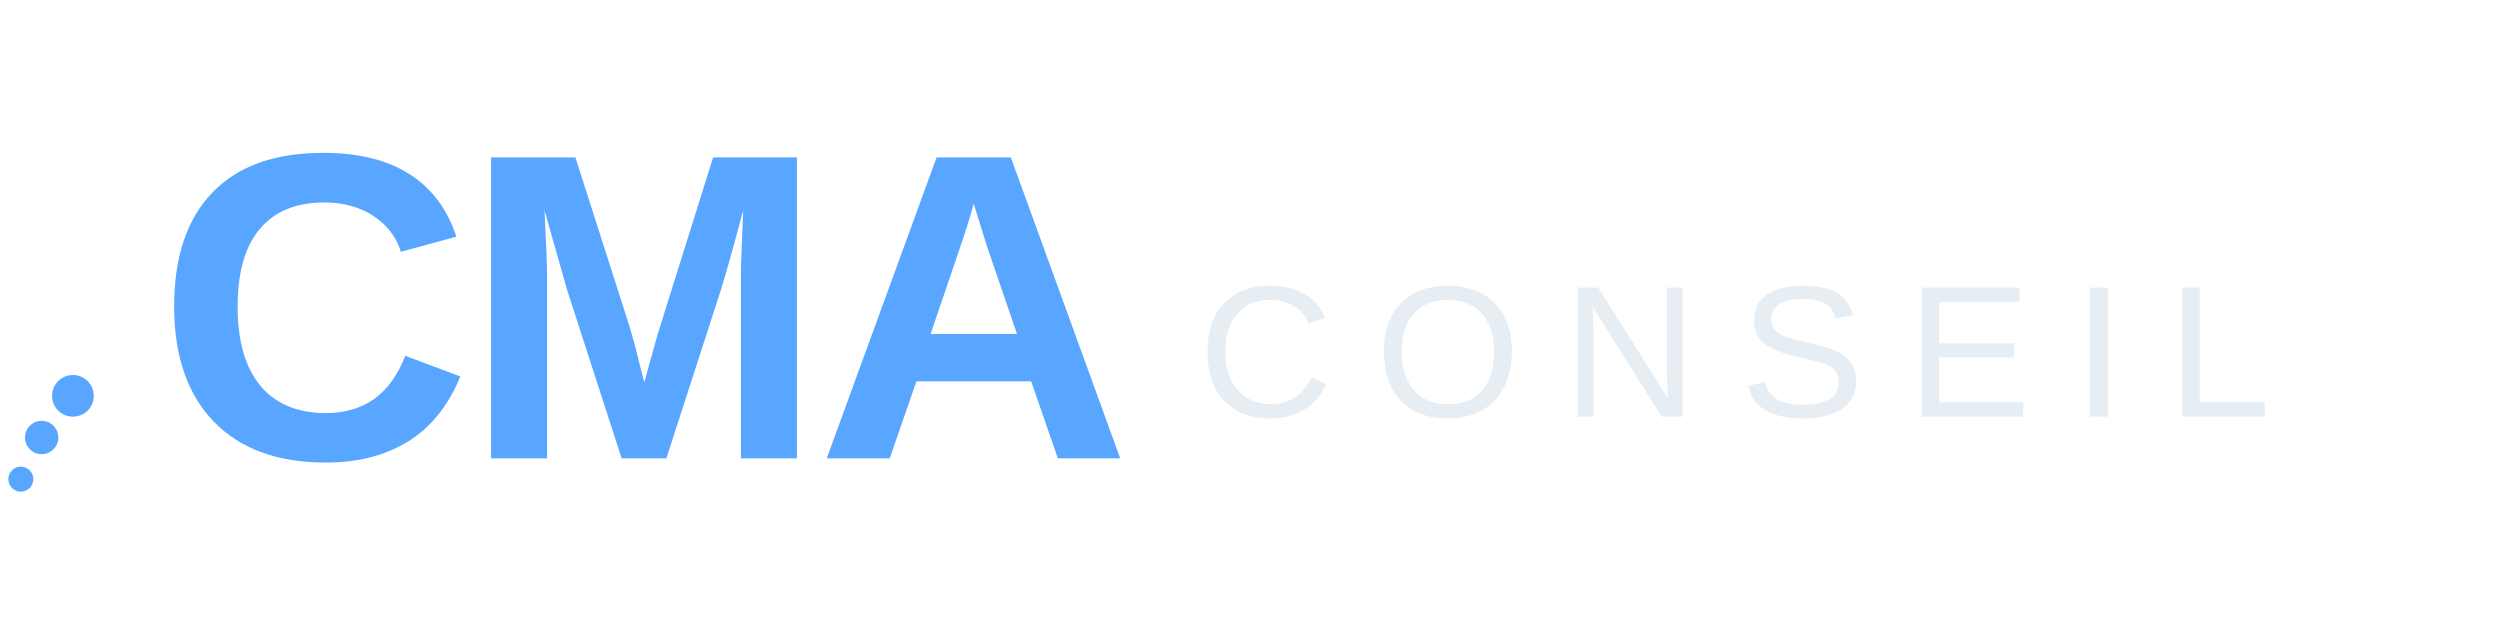
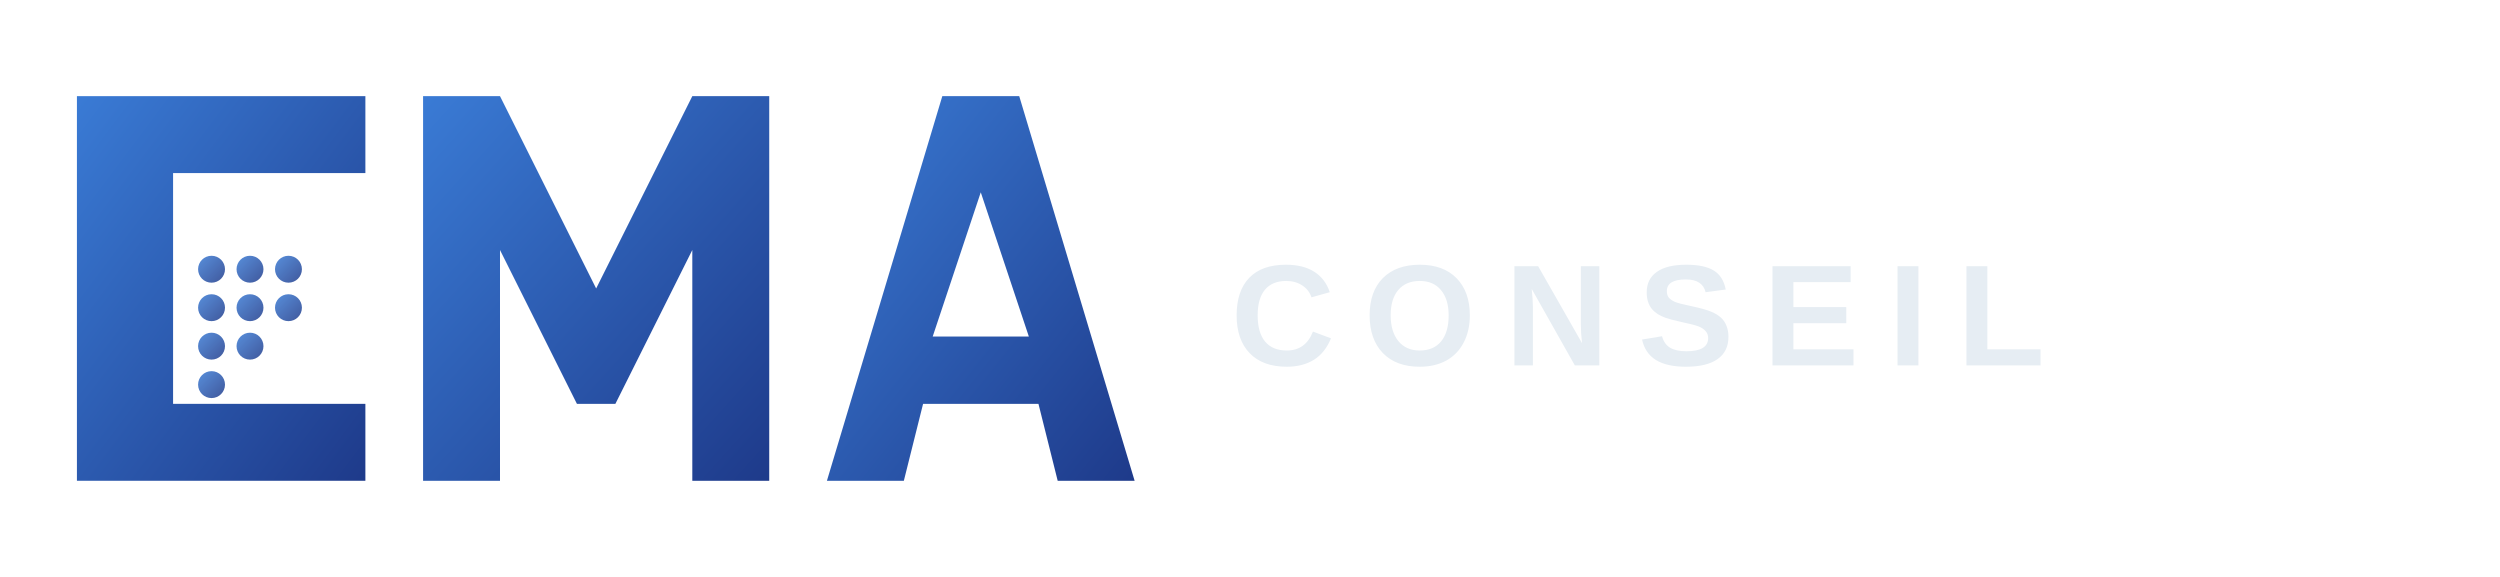
- <svg xmlns="http://www.w3.org/2000/svg" width="240" height="60" viewBox="0 0 240 60">
-   <text x="15" y="44" font-family="Arial, Helvetica, sans-serif" font-size="42" font-weight="700" fill="#58a6ff" letter-spacing="-1">
-     CMA
-   </text>
-   <text x="115" y="40" font-family="Arial, Helvetica, sans-serif" font-size="18" letter-spacing="4" fill="#e6edf3">
-     CONSEIL
-   </text>
-   <g fill="#58a6ff">
-     <circle cx="7" cy="38" r="2" />
-     <circle cx="4" cy="42" r="1.6" />
-     <circle cx="2" cy="46" r="1.2" />
+ <svg xmlns="http://www.w3.org/2000/svg" width="260" height="60" viewBox="0 0 260 60">
+   <defs>
+     <linearGradient id="cmaGrad" x1="0%" y1="0%" x2="100%" y2="100%">
+       <stop offset="0%" stop-color="#3a7bd5" />
+       <stop offset="100%" stop-color="#1e3a8a" />
+     </linearGradient>
+   </defs>
+   <g>
+     <path d="M 8 10 L 38 10 L 38 18 L 18 18 L 18 42 L 38 42 L 38 50 L 8 50 Z" fill="url(#cmaGrad)" />
+     <g fill="url(#cmaGrad)" opacity="0.85">
+       <circle cx="22" cy="28" r="1.4" />
+       <circle cx="26" cy="28" r="1.4" />
+       <circle cx="30" cy="28" r="1.4" />
+       <circle cx="22" cy="32" r="1.4" />
+       <circle cx="26" cy="32" r="1.4" />
+       <circle cx="30" cy="32" r="1.4" />
+       <circle cx="22" cy="36" r="1.4" />
+       <circle cx="26" cy="36" r="1.4" />
+       <circle cx="22" cy="40" r="1.4" />
+     </g>
  </g>
+   <path d="M 44 10 L 52 10 L 62 30 L 72 10 L 80 10 L 80 50 L 72 50 L 72 26 L 64 42 L 60 42 L 52 26 L 52 50 L 44 50 Z" fill="url(#cmaGrad)" />
+   <path d="M 86 50 L 94 50 L 96 42 L 108 42 L 110 50 L 118 50 L 106 10 L 98 10 Z M 97 35 L 102 20 L 107 35 Z" fill="url(#cmaGrad)" fill-rule="evenodd" />
+   <text x="128" y="38" font-family="Arial, Helvetica, sans-serif" font-size="15" font-weight="600" letter-spacing="3" fill="#e6edf3">CONSEIL</text>
</svg>
